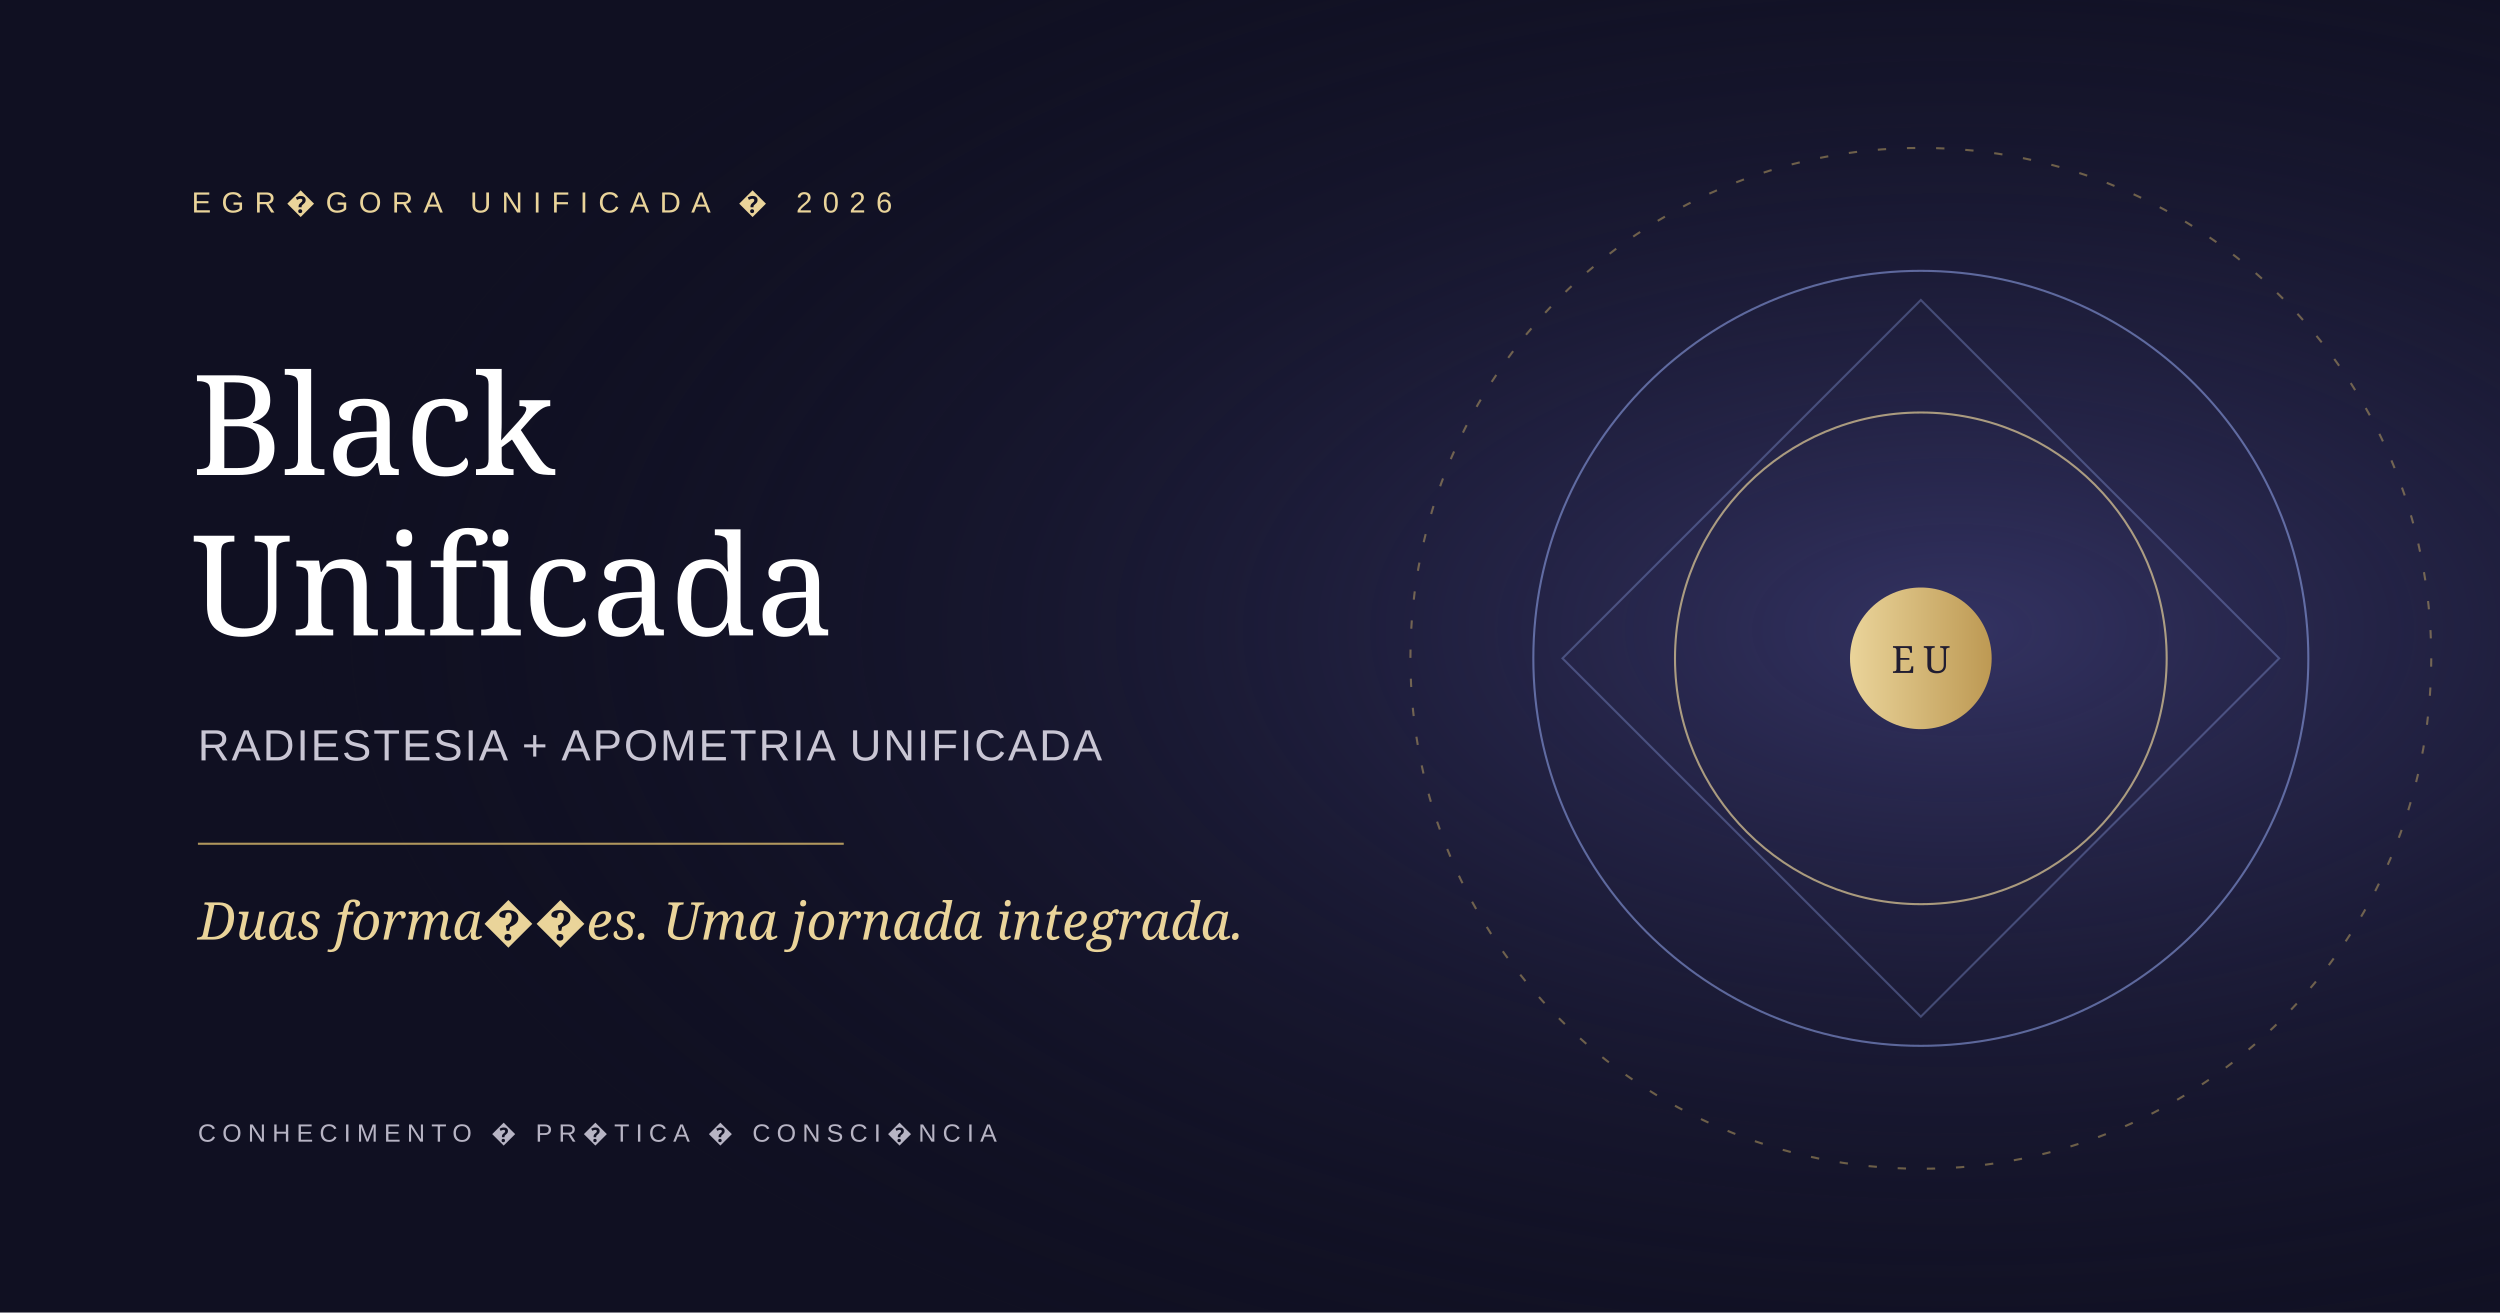
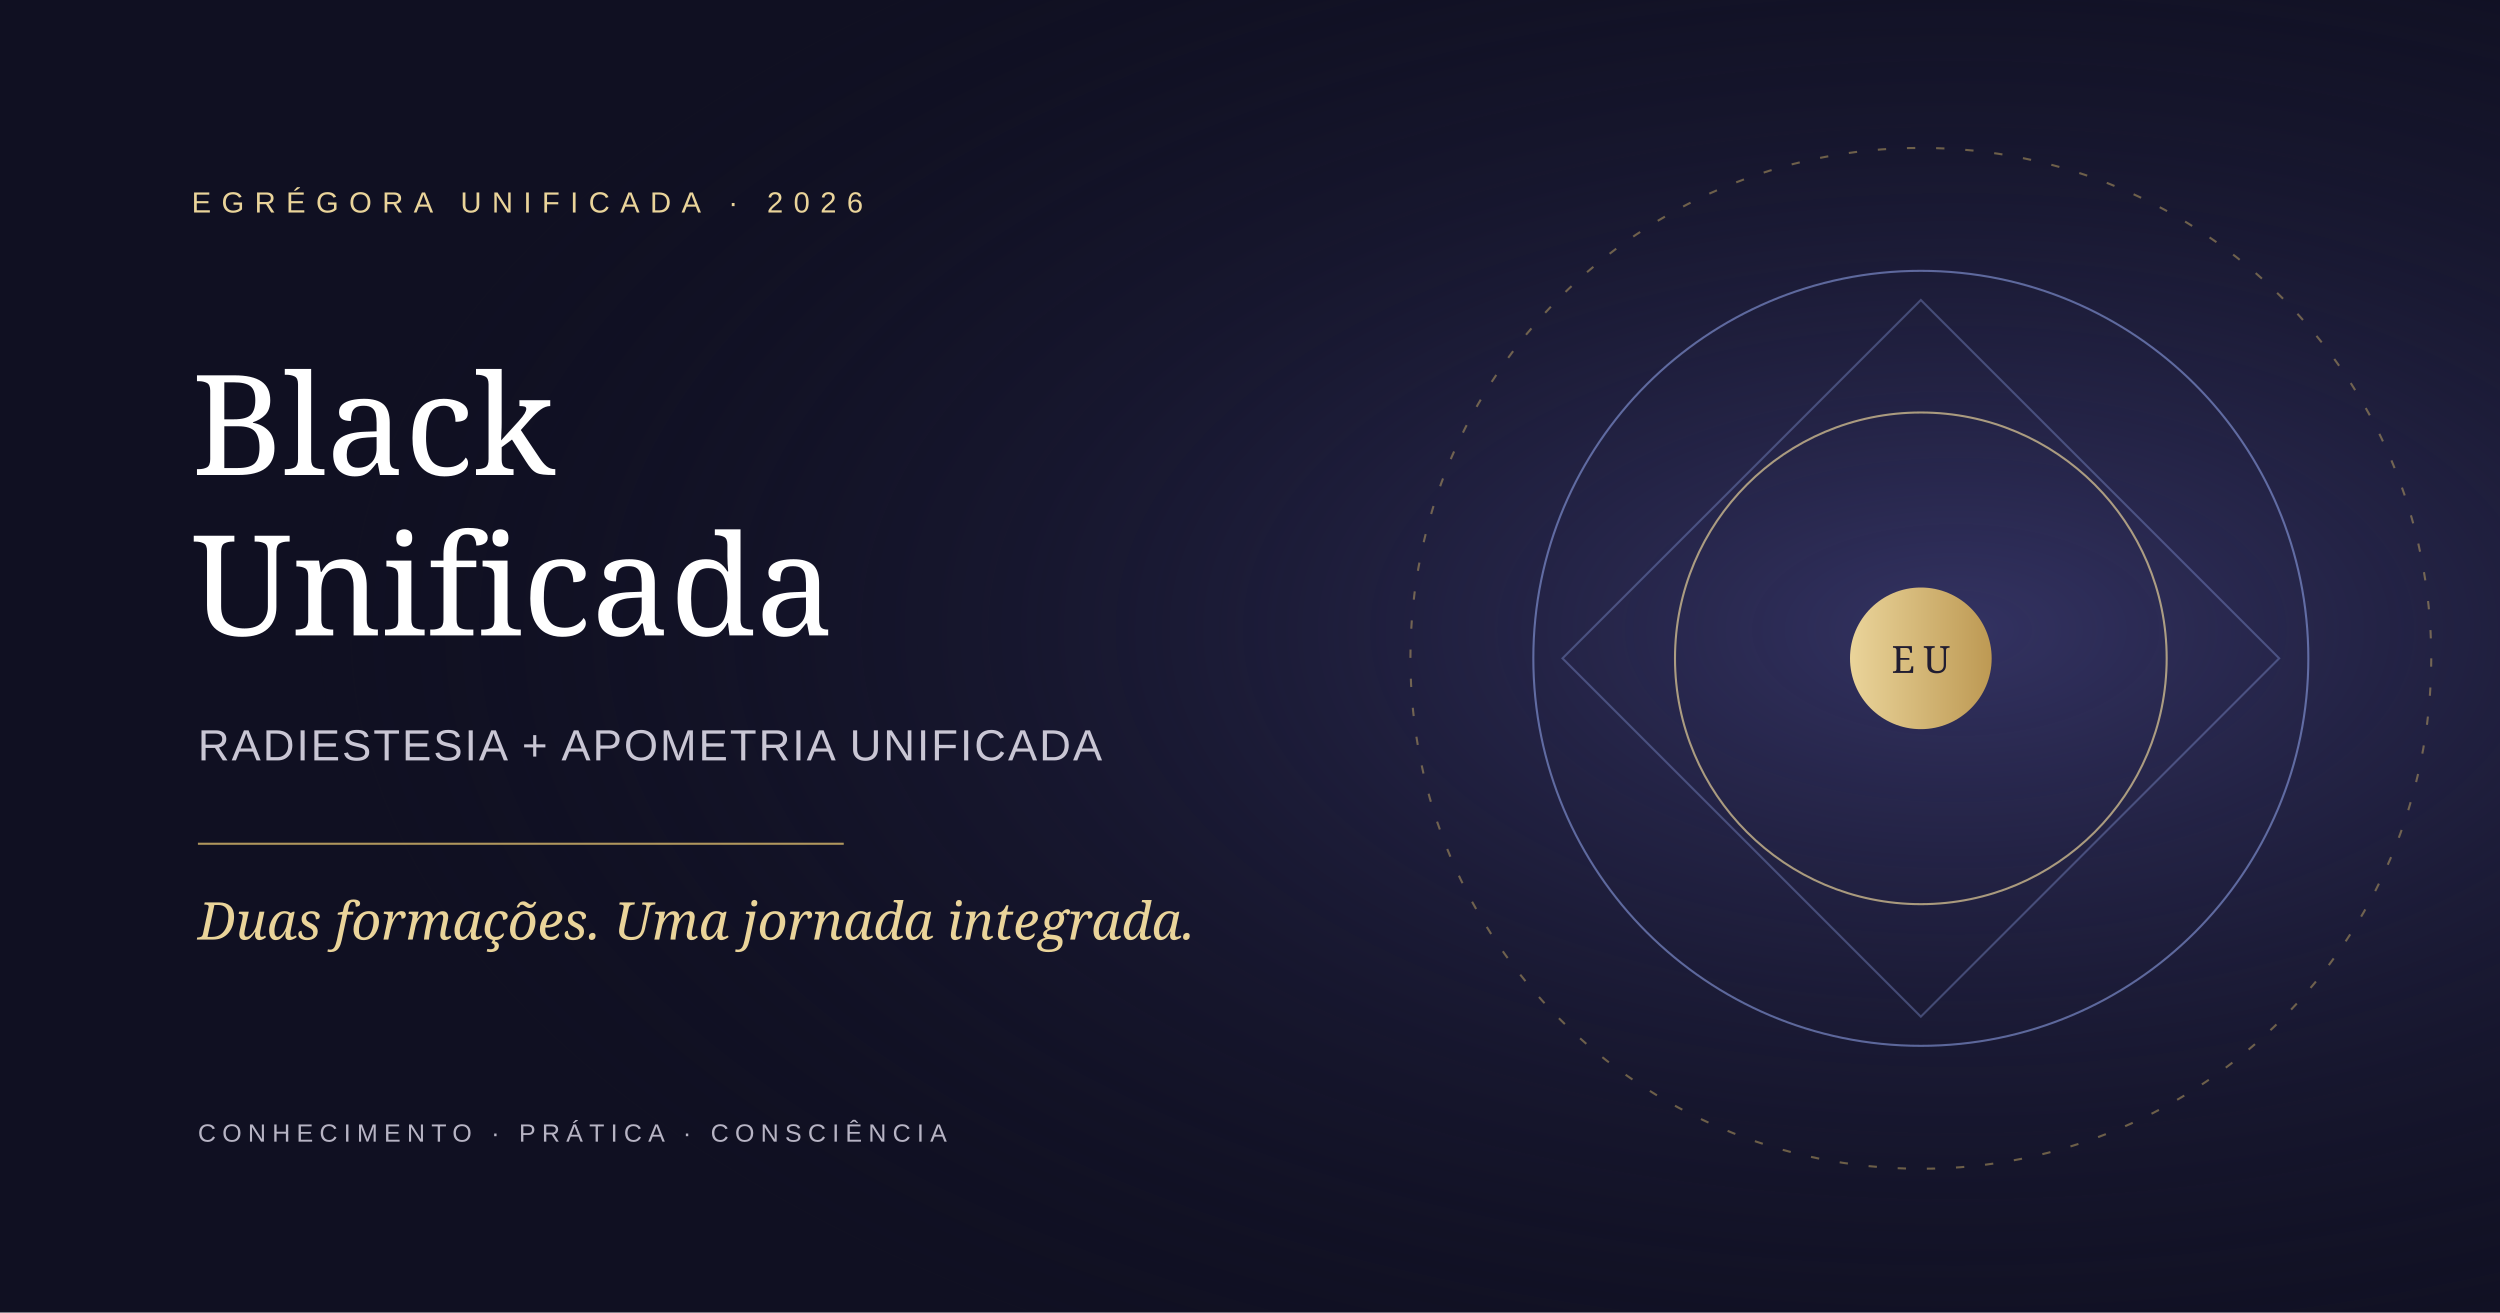
<svg xmlns="http://www.w3.org/2000/svg" width="1200" height="630" viewBox="0 0 1200 630" role="img" aria-labelledby="title desc">
  <defs>
    <radialGradient id="glow" cx="78%" cy="48%" r="66%">
      <stop offset="0" stop-color="#3b3a70" stop-opacity=".82" />
      <stop offset="1" stop-color="#101022" stop-opacity="0" />
    </radialGradient>
    <linearGradient id="gold" x1="0" x2="1">
      <stop stop-color="#ead49a" />
      <stop offset="1" stop-color="#bd9953" />
    </linearGradient>
  </defs>
  <rect width="1200" height="630" fill="#101022" />
  <rect width="1200" height="630" fill="url(#glow)" />
  <circle cx="922" cy="316" r="245" fill="none" stroke="#d7b86c" stroke-opacity=".45" stroke-width="1" stroke-dasharray="4 10" />
  <circle cx="922" cy="316" r="186" fill="none" stroke="#93a7f0" stroke-opacity=".55" stroke-width="1" />
  <circle cx="922" cy="316" r="118" fill="none" stroke="#ead49a" stroke-opacity=".68" stroke-width="1" />
  <path d="M922 144 1094 316 922 488 750 316Z" fill="none" stroke="#93a7f0" stroke-opacity=".34" />
  <circle cx="922" cy="316" r="34" fill="url(#gold)" />
  <text x="922" y="323" text-anchor="middle" font-family="Georgia,serif" font-size="18" letter-spacing="4" fill="#211d31">EU</text>
-   <text x="92" y="102" font-family="Arial,sans-serif" font-size="14" letter-spacing="5" fill="#ead49a">EGR�GORA UNIFICADA � 2026</text>
+   <text x="92" y="102" font-family="Arial,sans-serif" font-size="14" letter-spacing="5" fill="#ead49a">EGRÉGORA UNIFICADA · 2026</text>
  <text x="92" y="228" font-family="Georgia,serif" font-size="67" fill="#ffffff">Black</text>
  <text x="92" y="305" font-family="Georgia,serif" font-size="67" fill="#ffffff">Unificada</text>
  <text x="95" y="365" font-family="Arial,sans-serif" font-size="21" letter-spacing="1" fill="#c9c6d4">RADIESTESIA + APOMETRIA UNIFICADA</text>
  <line x1="95" y1="405" x2="405" y2="405" stroke="#d7b86c" stroke-opacity=".8" />
-   <text x="95" y="451" font-family="Georgia,serif" font-size="25" font-style="italic" fill="#ead49a">Duas forma��es. Uma jornada integrada.</text>
-   <text x="95" y="548" font-family="Arial,sans-serif" font-size="12" letter-spacing="3" fill="#b7b4c4">CONHECIMENTO � PR�TICA � CONSCI�NCIA</text>
+   <text x="95" y="451" font-family="Georgia,serif" font-size="25" font-style="italic" fill="#ead49a">Duas formações. Uma jornada integrada.</text>
+   <text x="95" y="548" font-family="Arial,sans-serif" font-size="12" letter-spacing="3" fill="#b7b4c4">CONHECIMENTO · PRÁTICA · CONSCIÊNCIA</text>
</svg>
